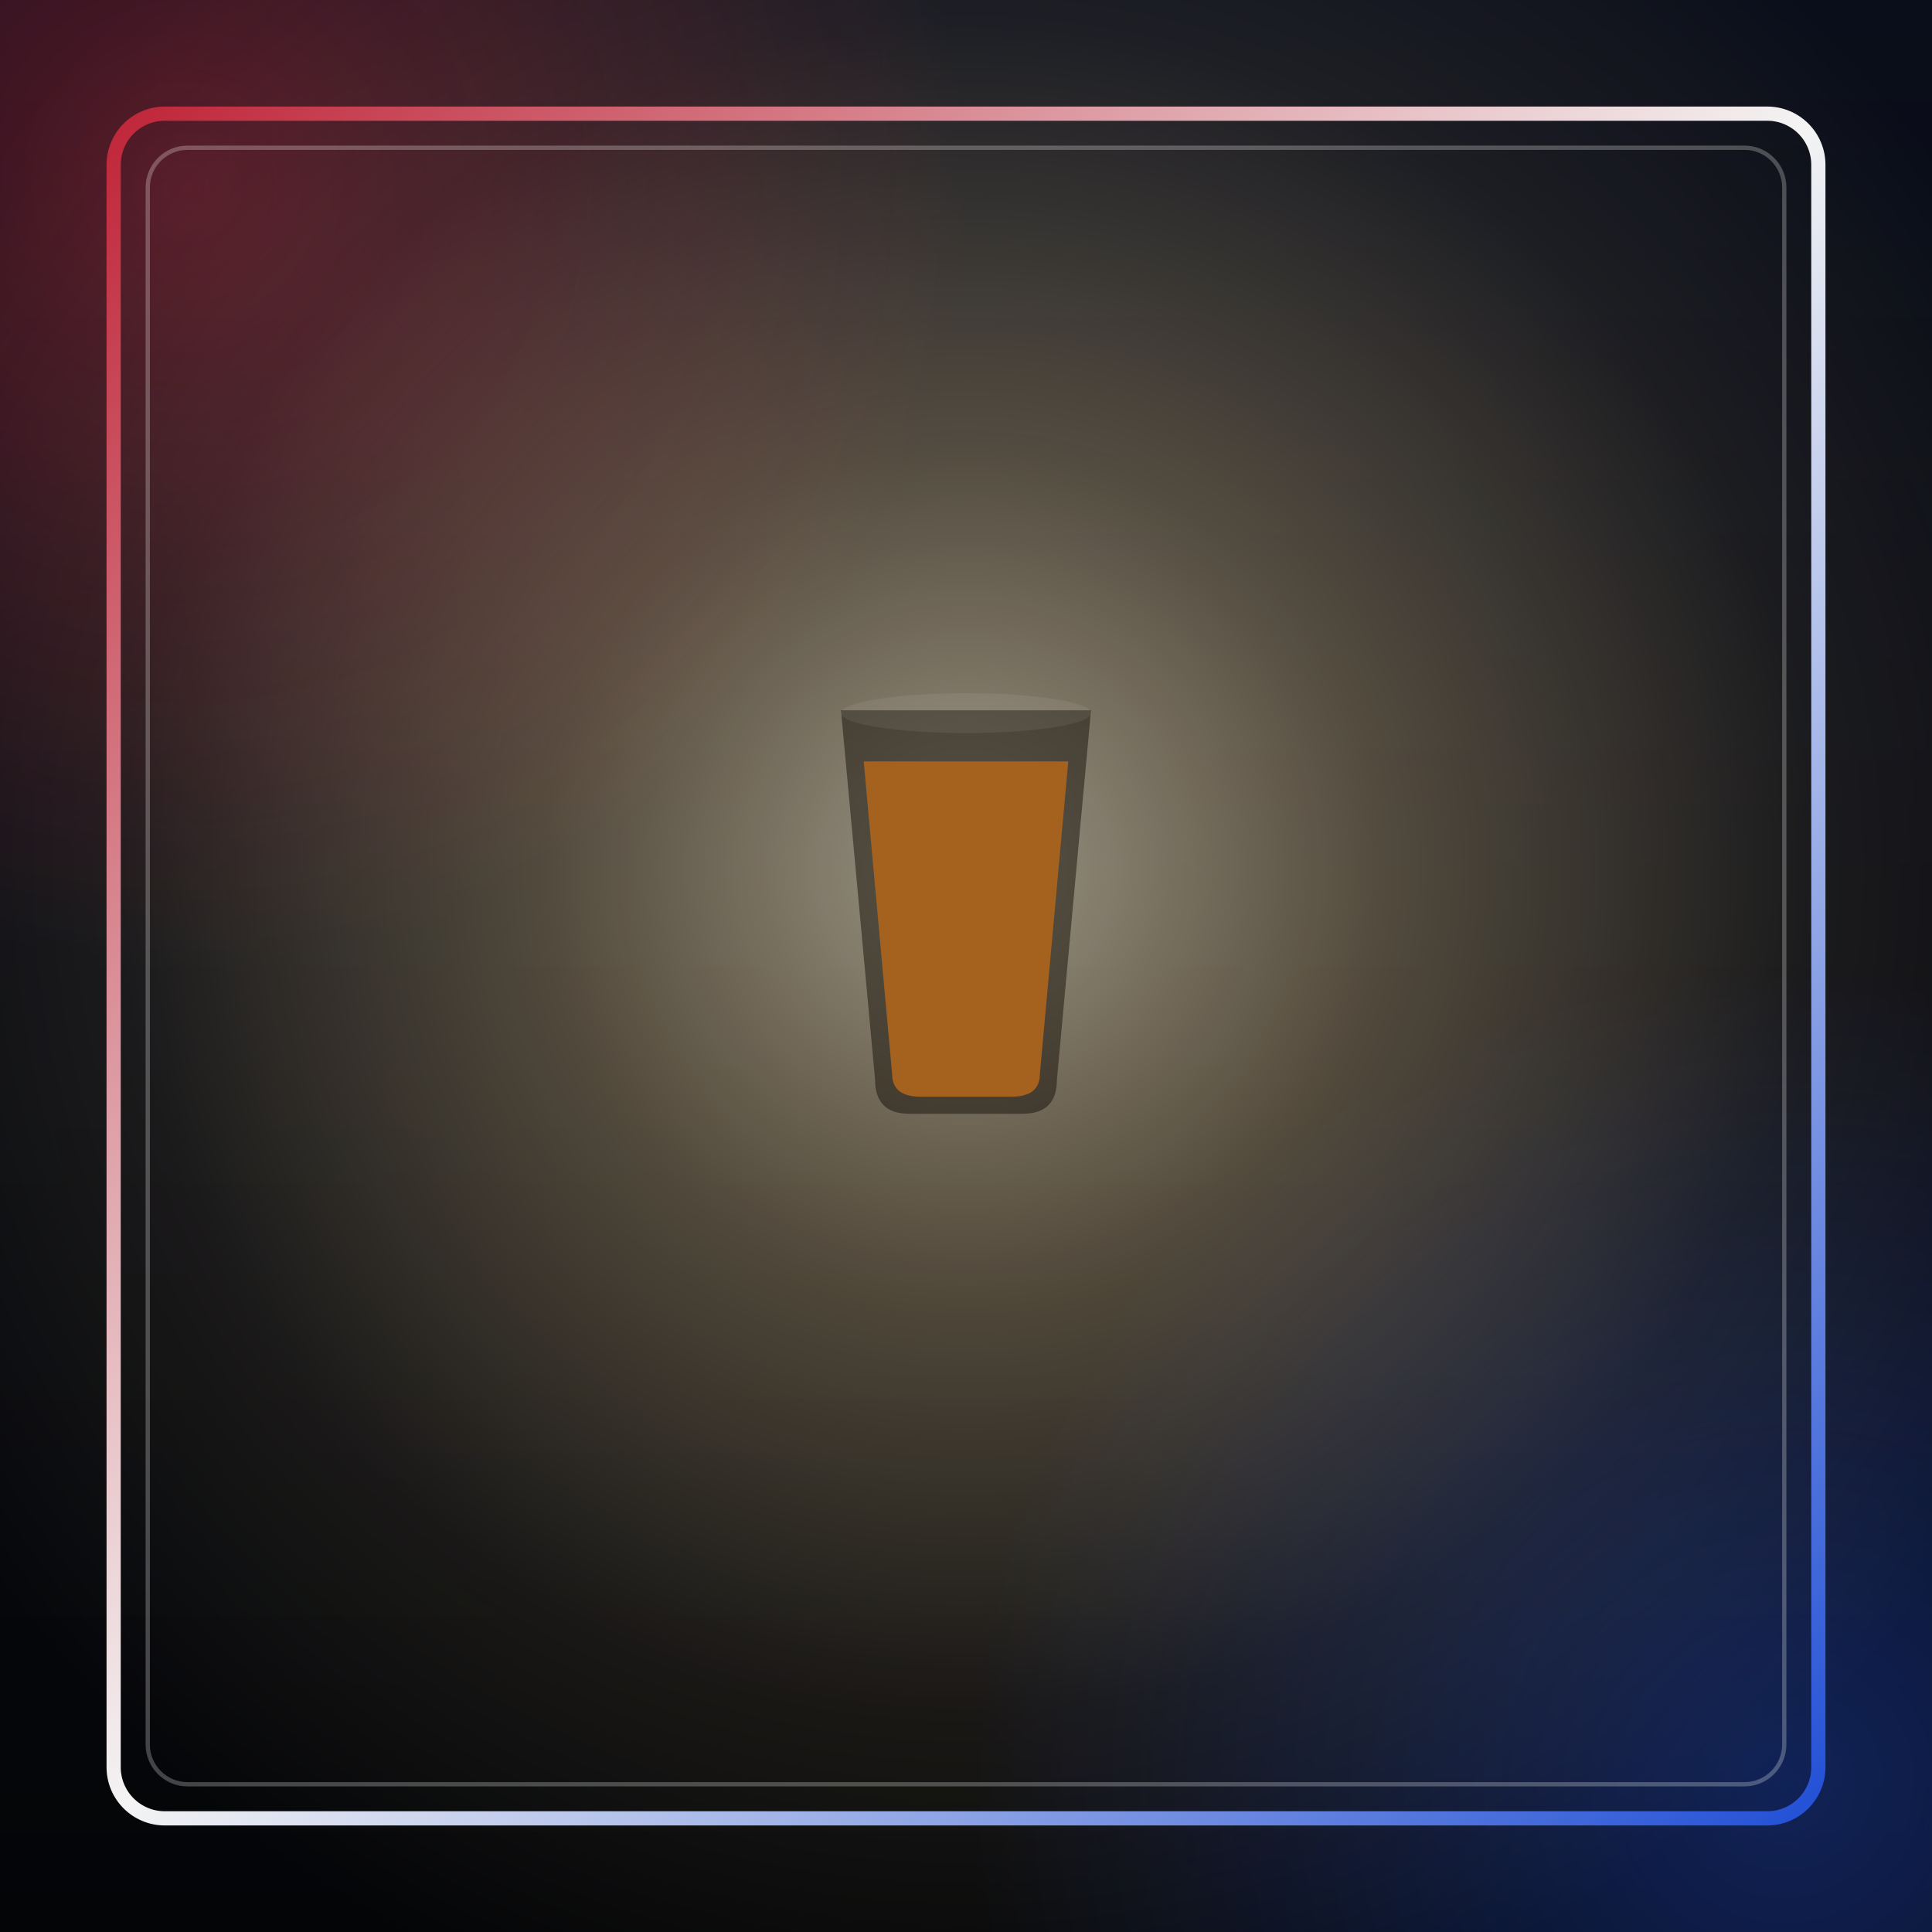
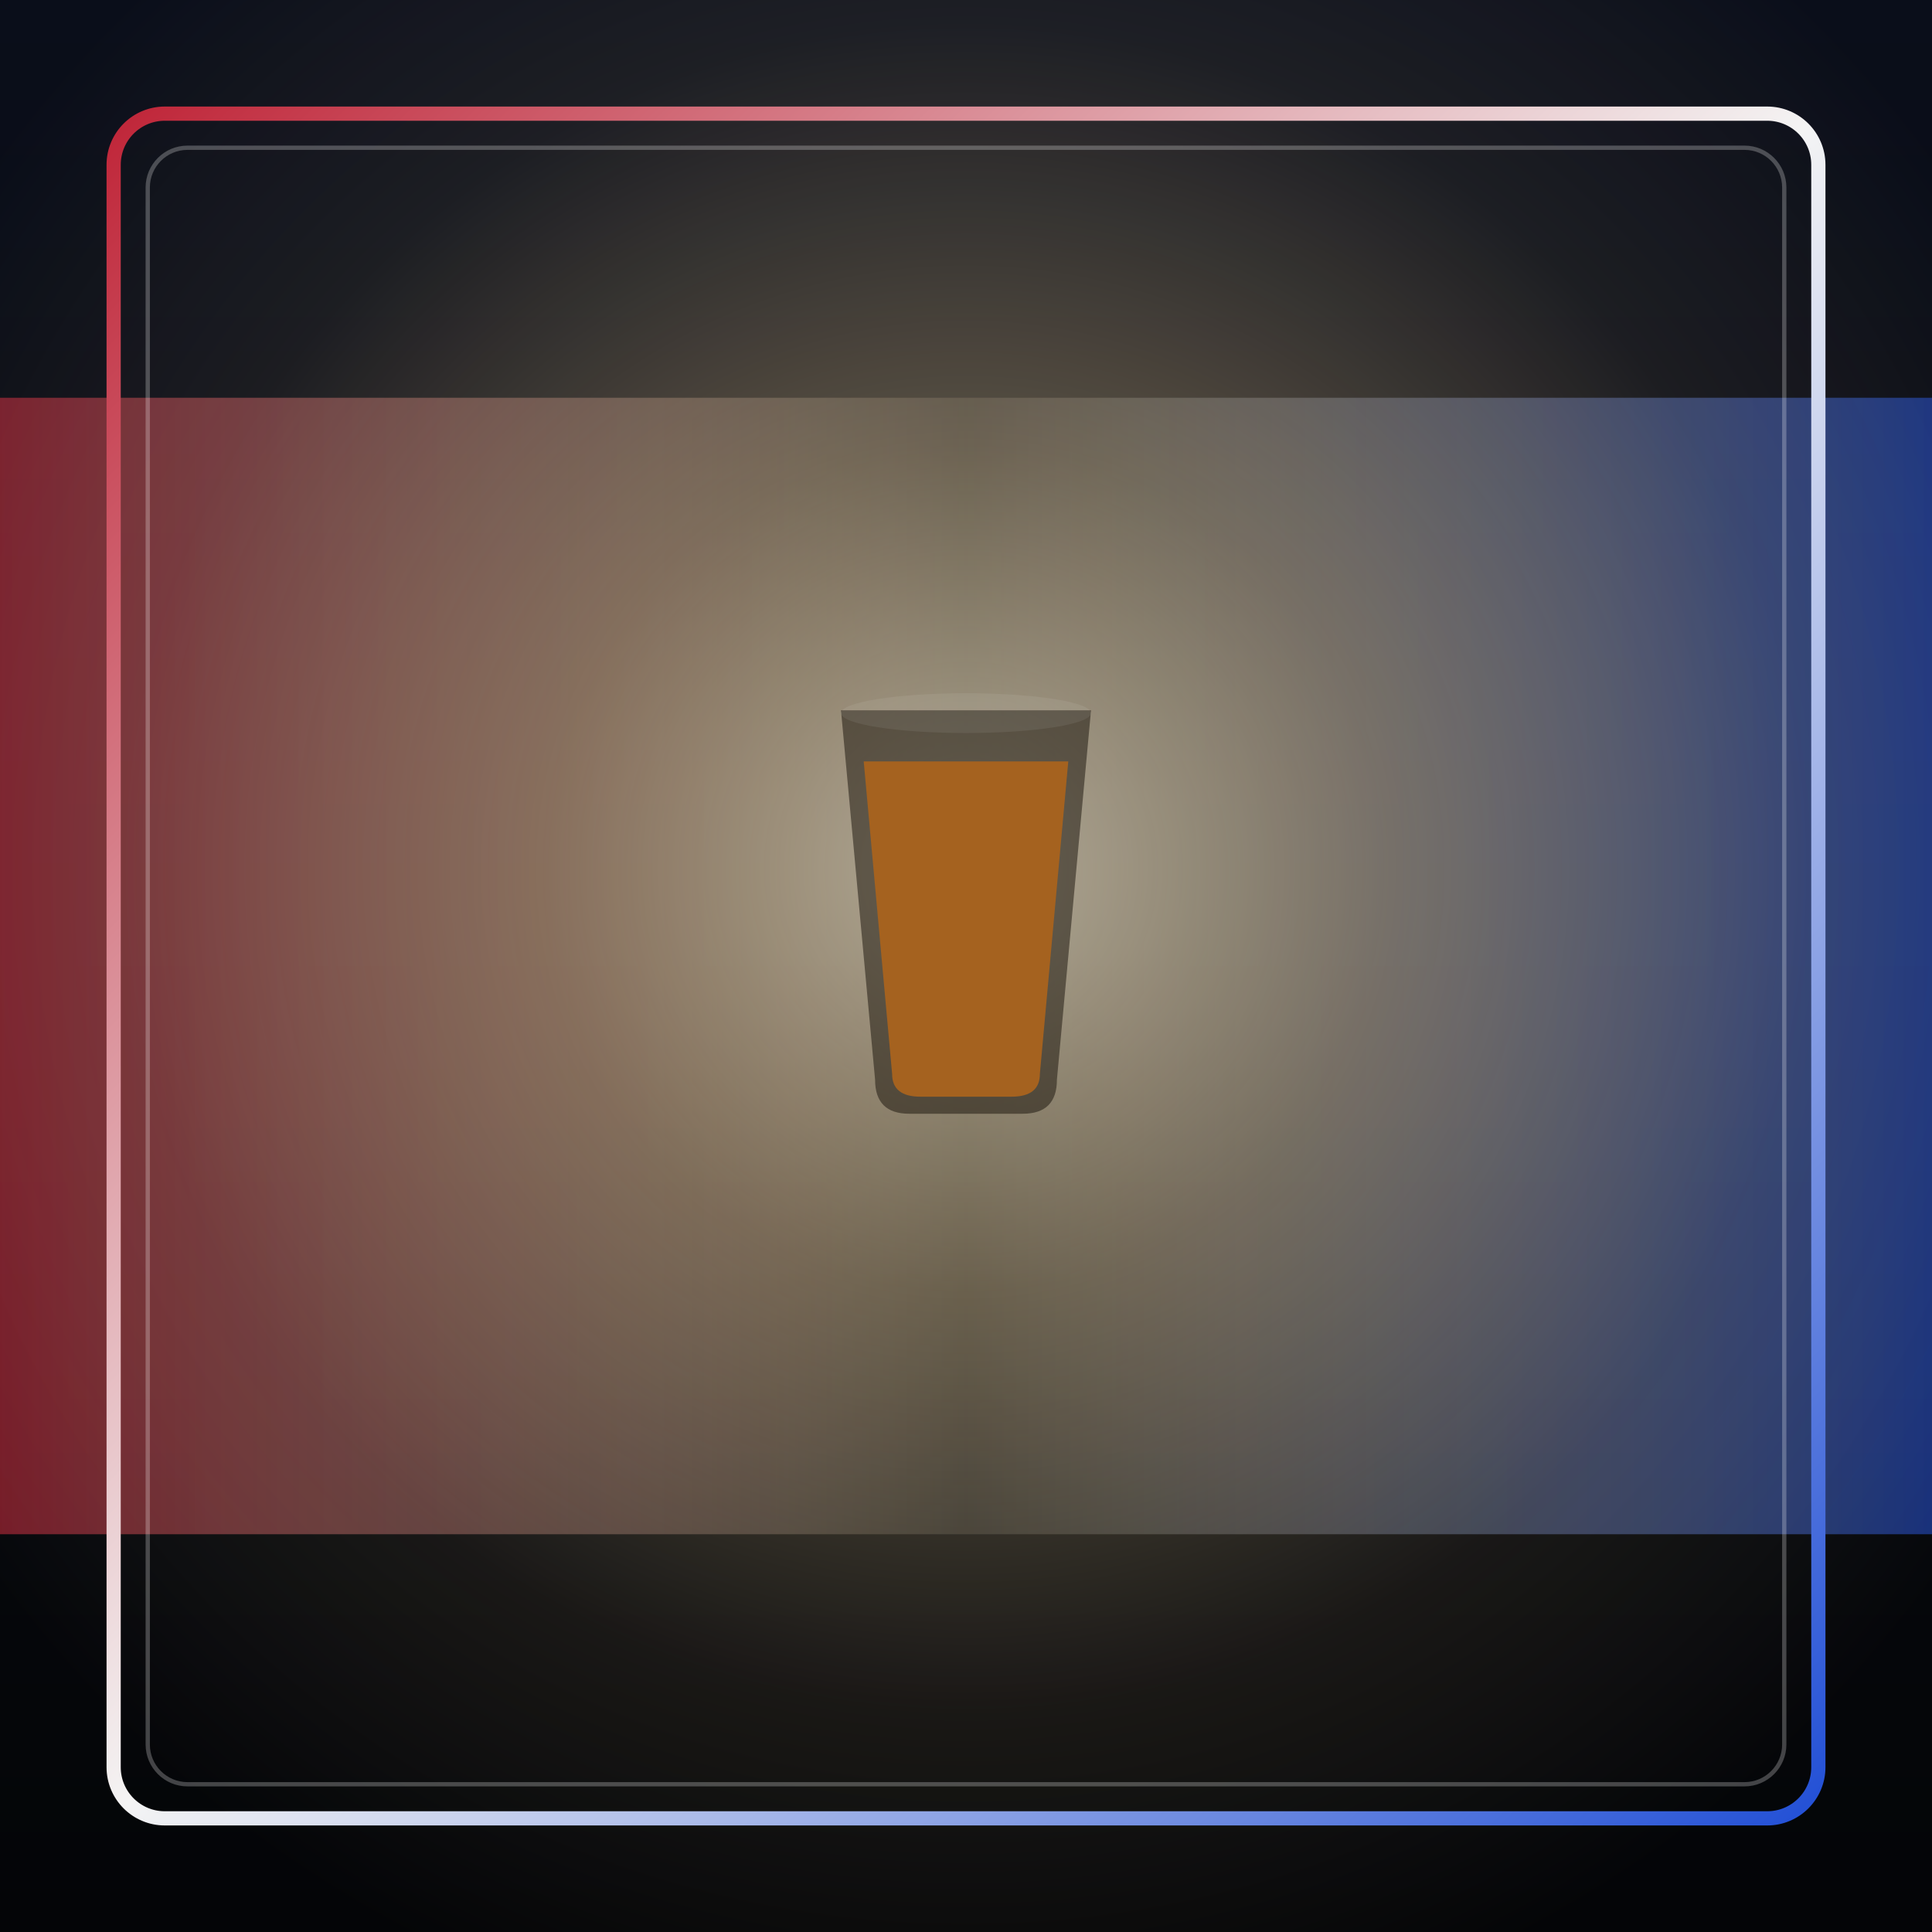
<svg xmlns="http://www.w3.org/2000/svg" width="100%" height="100%" viewBox="0 0 680 680" role="img">
  <defs>
    <linearGradient id="bgGrad" x1="0" y1="0" x2="0" y2="1">
      <stop offset="0" stop-color="#0a0e1a" />
      <stop offset="1" stop-color="#040507" />
    </linearGradient>
-     <radialGradient id="glowRed" cx="0.1" cy="0.1" r="0.4">
-       <stop offset="0" stop-color="#c0273a" stop-opacity="0.4" />
-       <stop offset="1" stop-color="#c0273a" stop-opacity="0" />
-     </radialGradient>
-     <radialGradient id="glowBlue" cx="0.92" cy="0.92" r="0.42">
-       <stop offset="0" stop-color="#2451d6" stop-opacity="0.38" />
-       <stop offset="1" stop-color="#2451d6" stop-opacity="0" />
-     </radialGradient>
+     <linearGradient id="patrioticBand" x1="0" y1="0" x2="1" y2="0">
+       <stop offset="0" stop-color="#c0273a" stop-opacity="0.6" />
+       <stop offset="0.5" stop-color="#fff4d6" stop-opacity="0.12" />
+       <stop offset="1" stop-color="#2451d6" stop-opacity="0.55" />
+     </linearGradient>
    <linearGradient id="frameGrad" x1="0" y1="0" x2="1" y2="1">
      <stop offset="0" stop-color="#c0273a" />
      <stop offset="0.5" stop-color="#f4f4f4" />
      <stop offset="1" stop-color="#2451d6" />
    </linearGradient>
    <radialGradient id="spot" cx="0.5" cy="0.45" r="0.62">
-       <stop offset="0" stop-color="#fff4d6" stop-opacity="0.6" />
-       <stop offset="0.35" stop-color="#ffdfa3" stop-opacity="0.3" />
+       <stop offset="0" stop-color="#fff4d6" stop-opacity="0.65" />
+       <stop offset="0.35" stop-color="#ffdfa3" stop-opacity="0.32" />
      <stop offset="0.7" stop-color="#ffdfa3" stop-opacity="0.08" />
      <stop offset="1" stop-color="#ffdfa3" stop-opacity="0" />
    </radialGradient>
  </defs>
  <rect x="0" y="0" width="680" height="680" fill="url(#bgGrad)" />
-   <rect x="0" y="0" width="680" height="680" fill="url(#glowRed)" />
-   <rect x="0" y="0" width="680" height="680" fill="url(#glowBlue)" />
+   <rect x="0" y="140" width="680" height="400" fill="url(#patrioticBand)" />
  <rect x="0" y="0" width="680" height="680" fill="url(#spot)" />
  <path d="M296 250 L384 250 L372 380 Q372 392 360 392 L320 392 Q308 392 308 380 Z" fill="#160f08" opacity="0.5" />
  <path d="M304 268 L376 268 L366 378 Q366 386 356 386 L324 386 Q314 386 314 378 Z" fill="#a5621f" />
  <ellipse cx="340" cy="251" rx="44" ry="7" fill="#ffffff" opacity="0.07" />
  <rect x="40" y="40" width="600" height="600" rx="18" fill="none" stroke="url(#frameGrad)" stroke-width="5" />
  <rect x="52" y="52" width="576" height="576" rx="14" fill="none" stroke="#ffffff" stroke-opacity="0.25" stroke-width="1.5" />
</svg>
